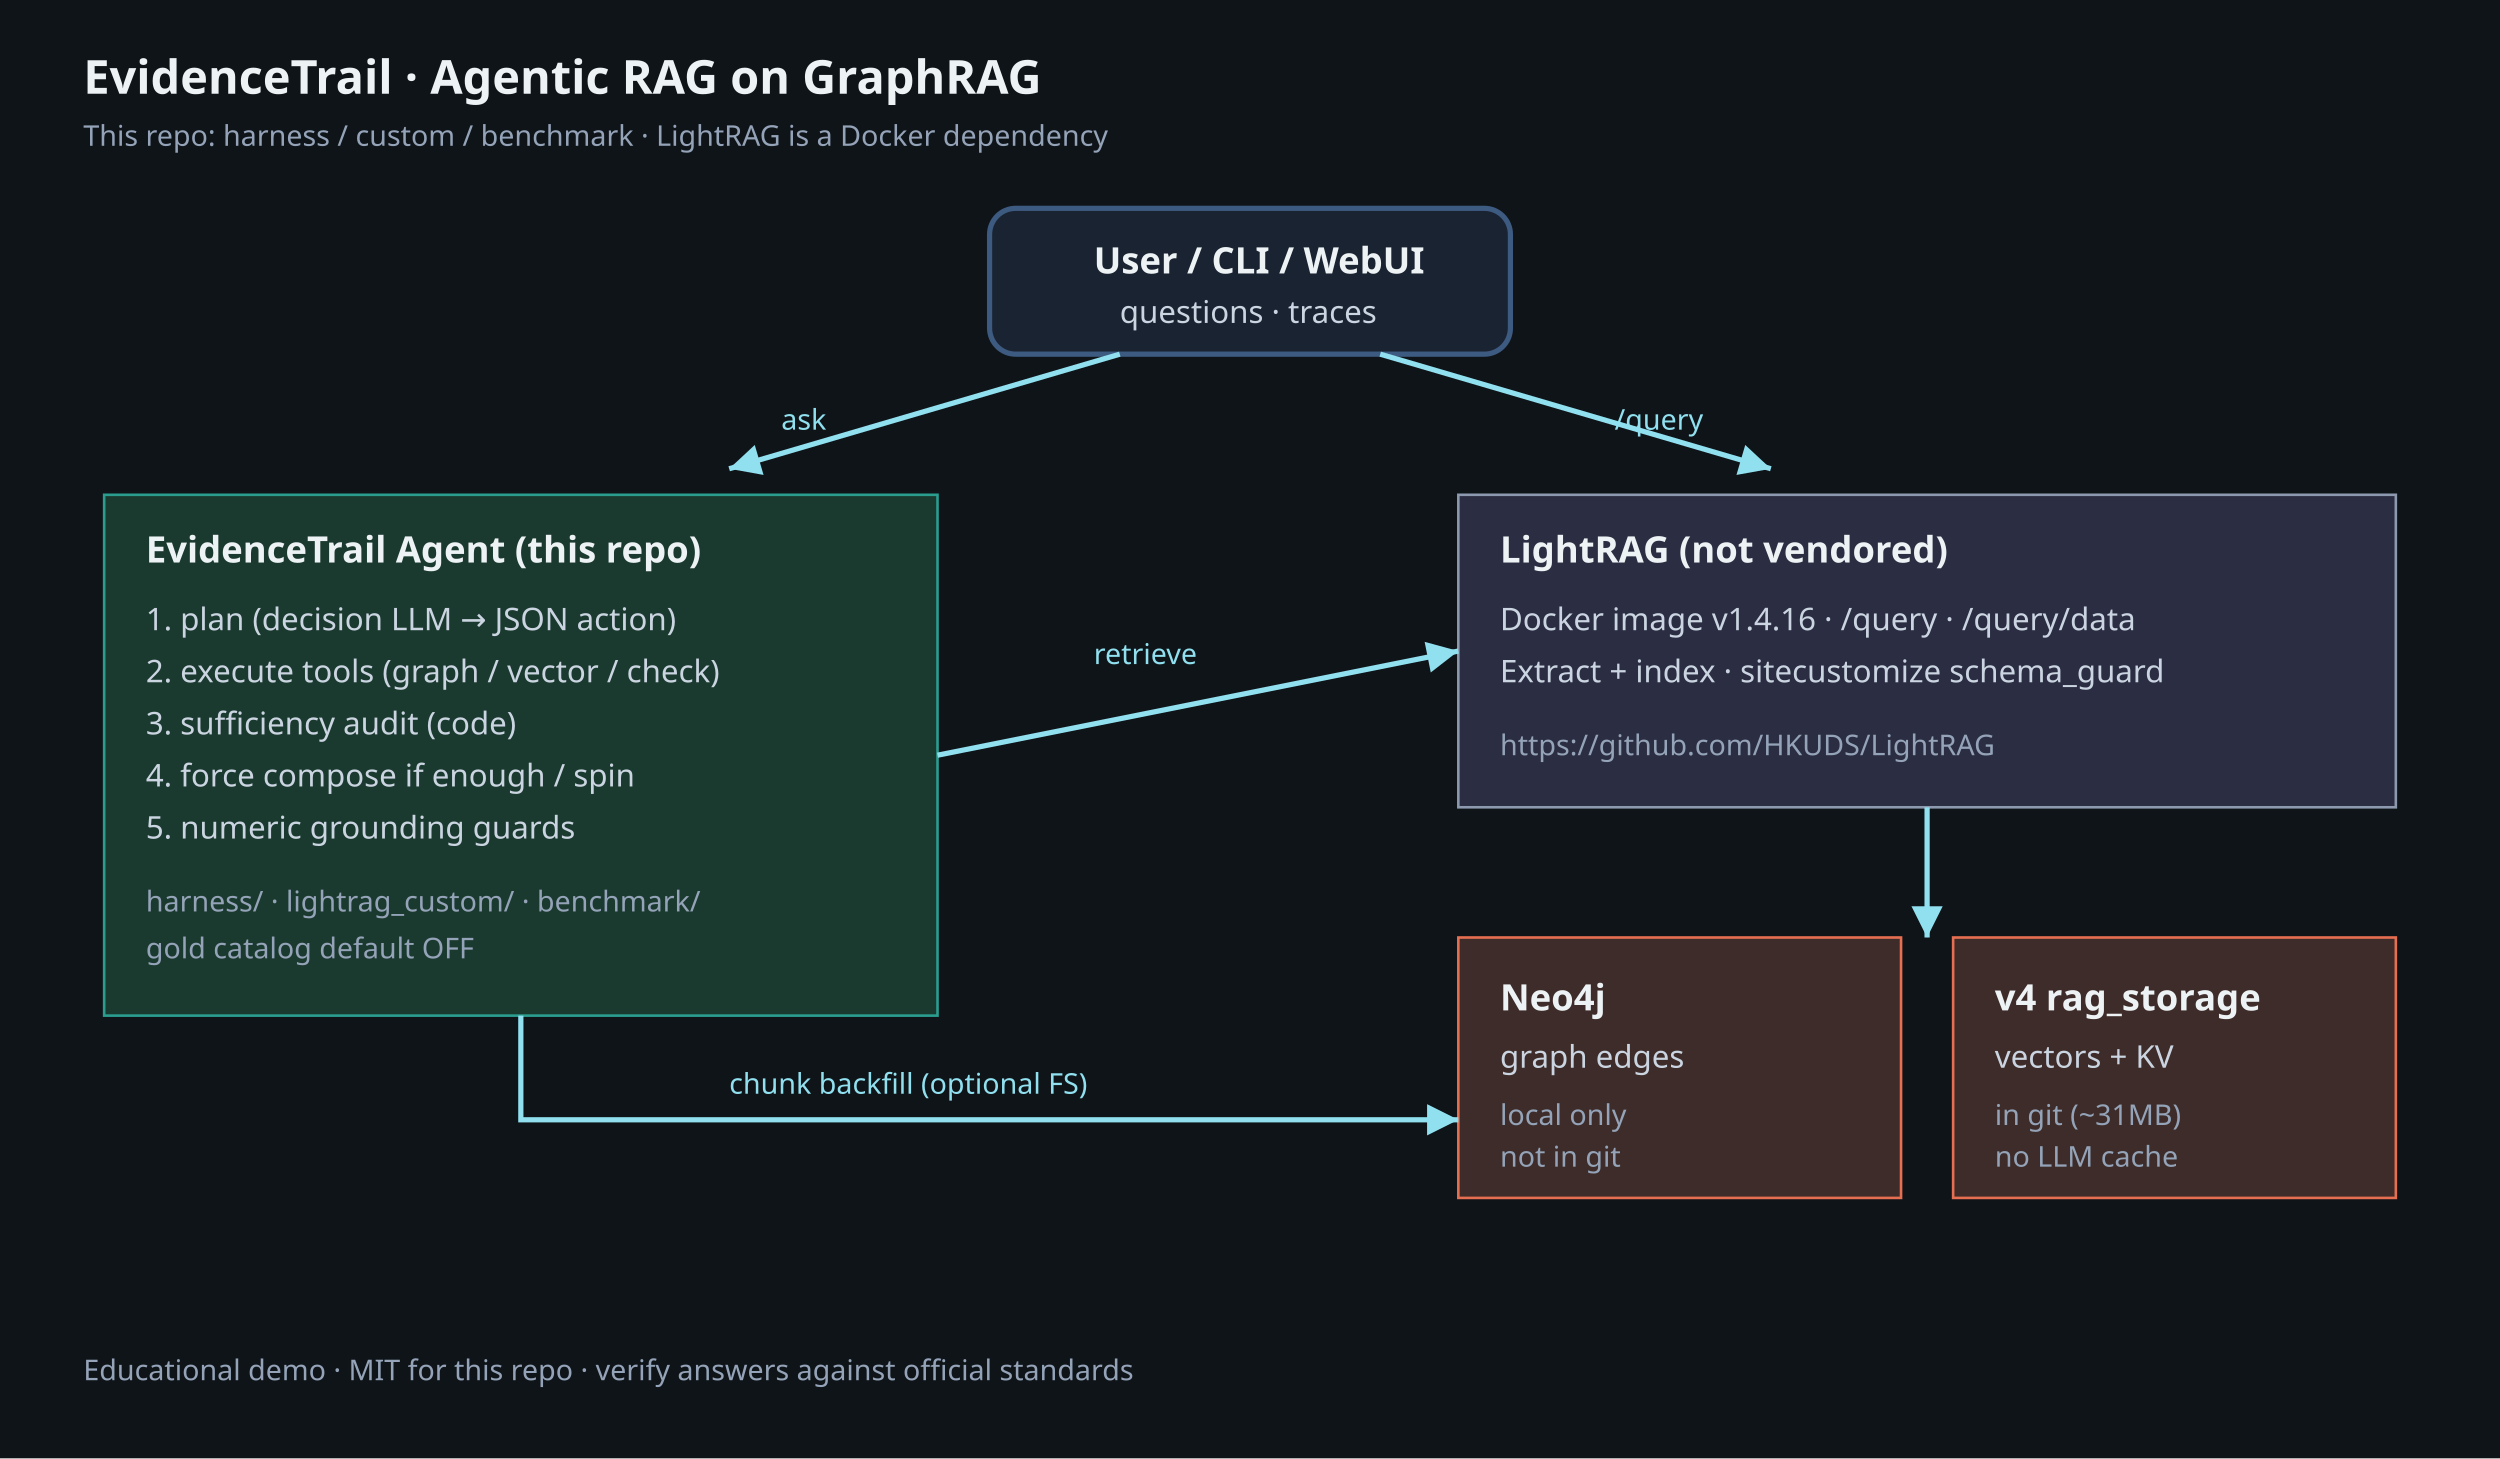
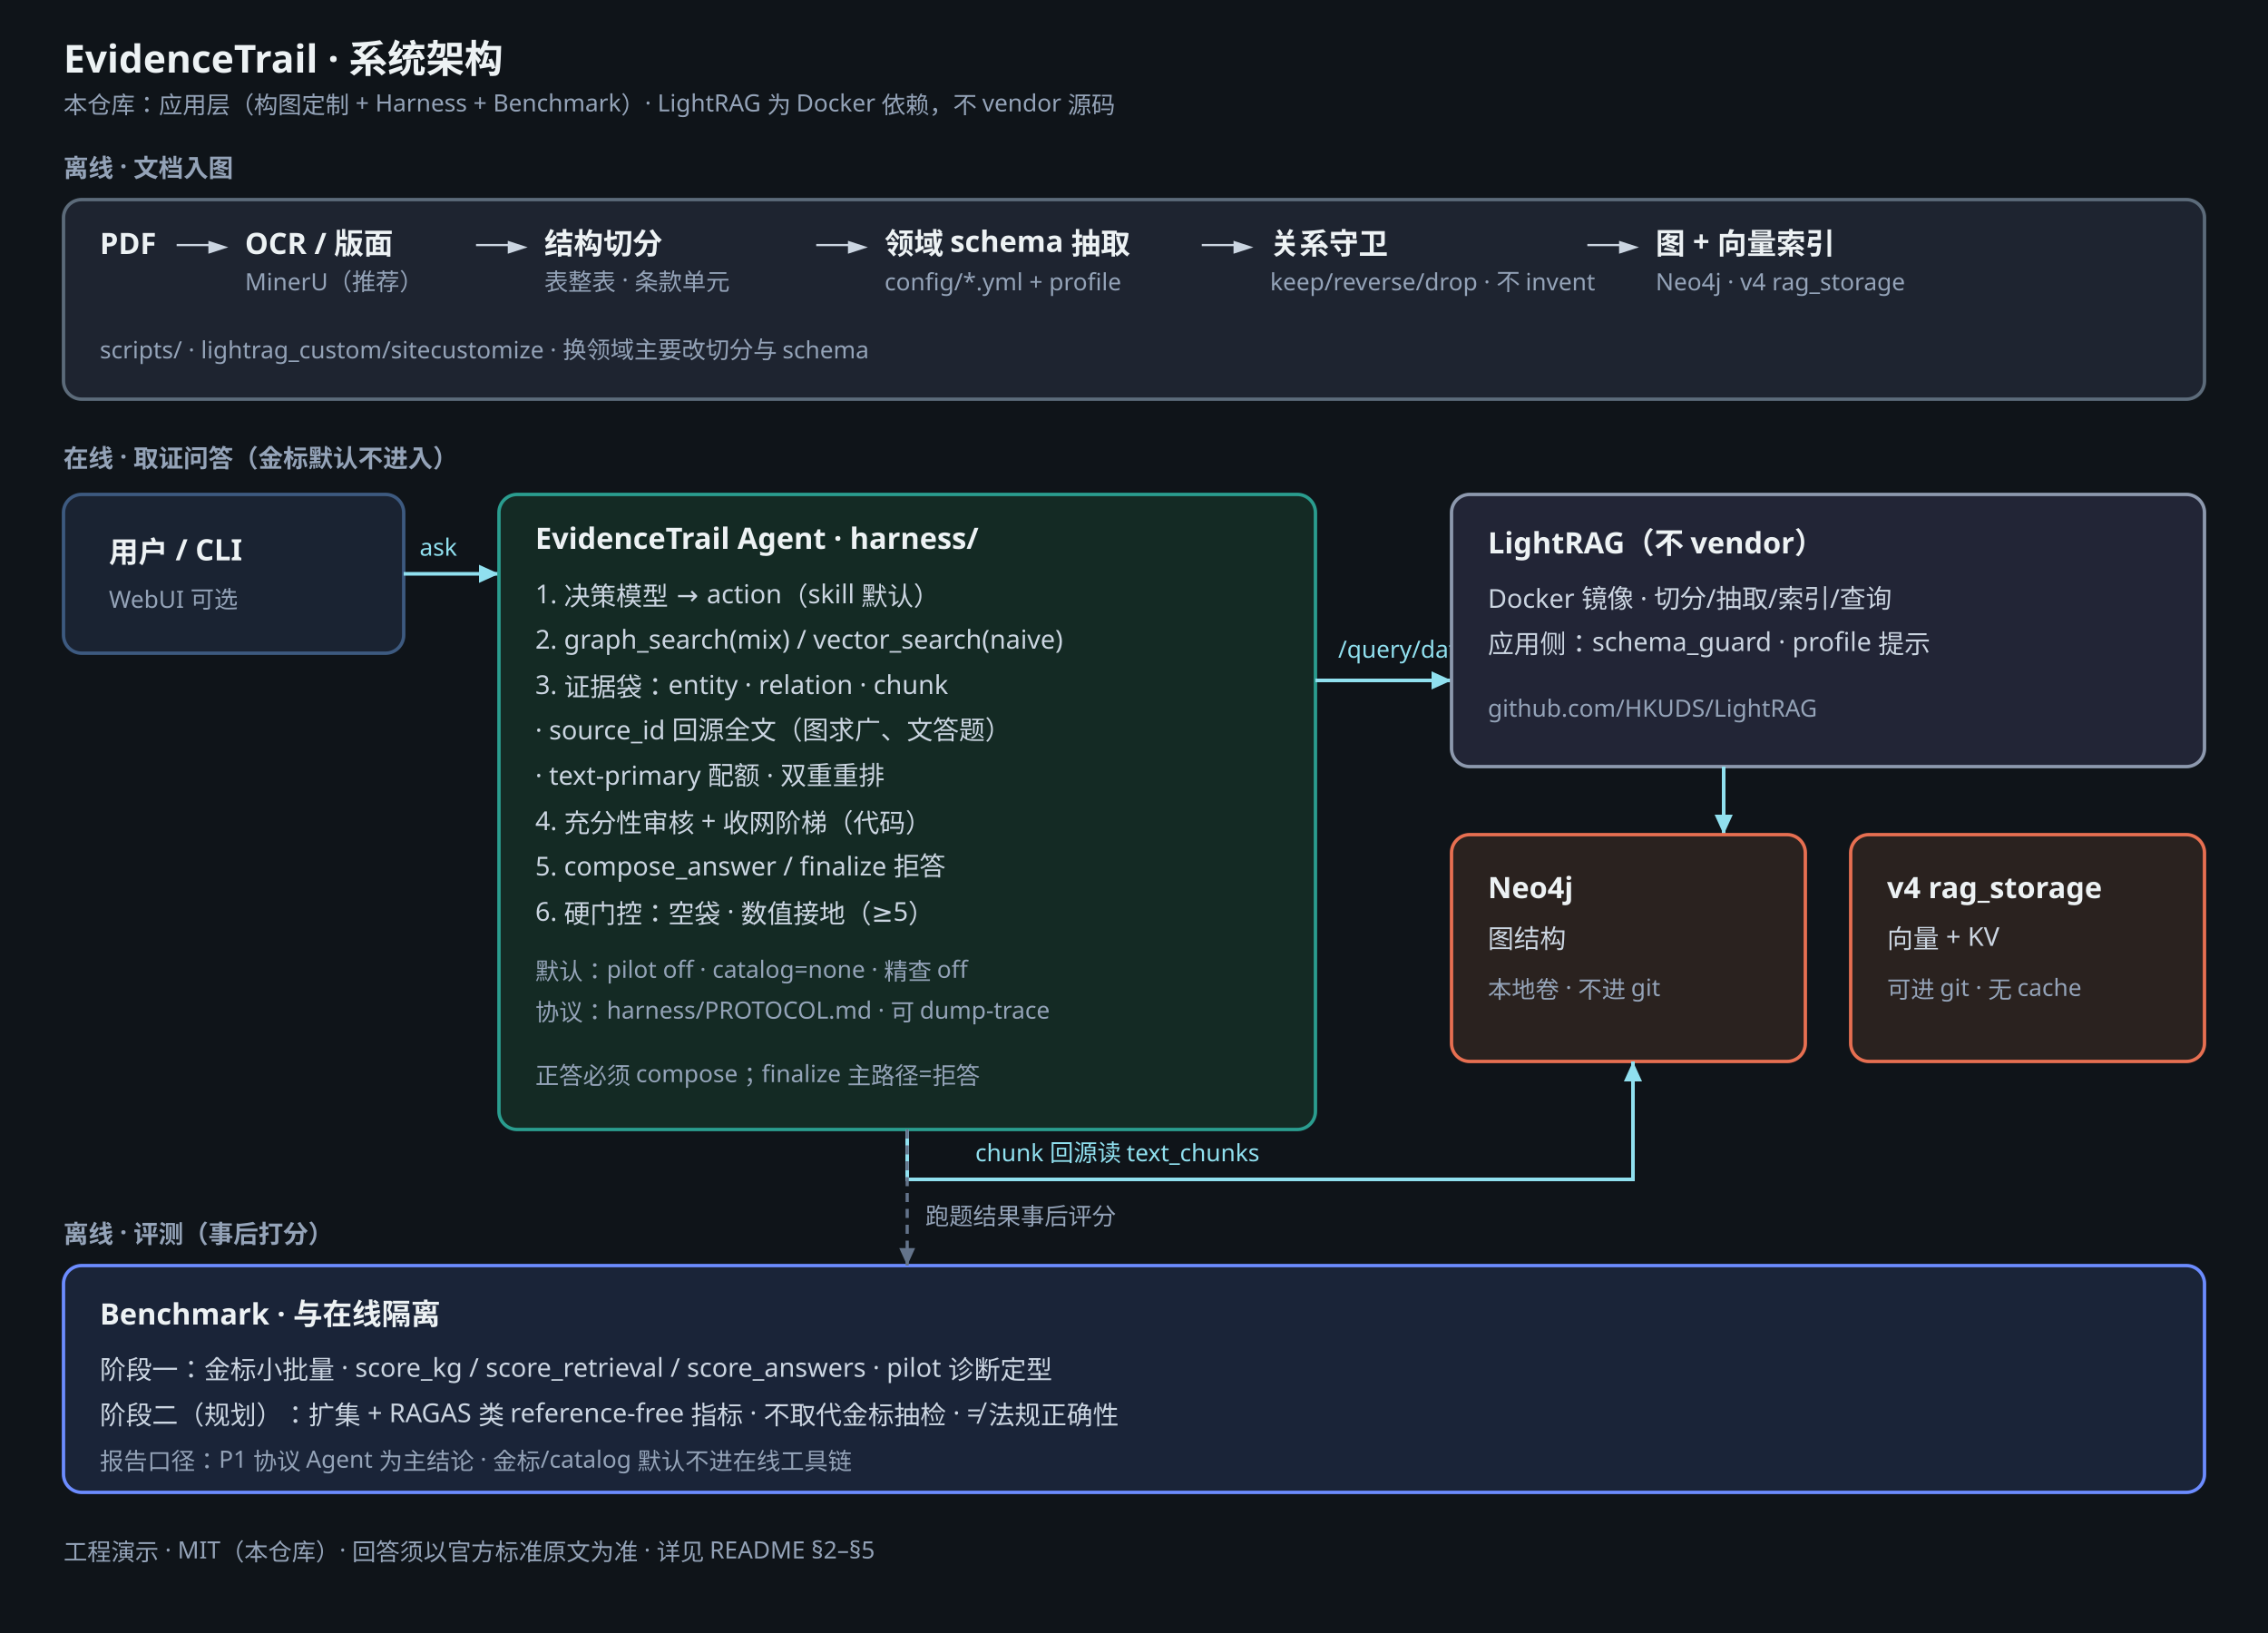
- <svg xmlns="http://www.w3.org/2000/svg" width="960" height="560" viewBox="0 0 960 560" role="img" aria-labelledby="title desc">
+ <svg xmlns="http://www.w3.org/2000/svg" width="1000" height="720" viewBox="0 0 1000 720" role="img" aria-labelledby="title desc">
  <defs>
    <style>
      .bg { fill: #0f1419; }
-       .card { fill: #1a2332; stroke: #3d5a80; stroke-width: 2; rx: 10; }
-       .card-app { fill: #1b3a2f; stroke: #2a9d8f; }
-       .card-dep { fill: #2b2d42; stroke: #8d99ae; }
-       .card-data { fill: #3d2c29; stroke: #e76f51; }
-       .title { fill: #edf2f4; font: 700 18px 'Segoe UI', system-ui, sans-serif; }
-       .h { fill: #edf2f4; font: 600 14px 'Segoe UI', system-ui, sans-serif; }
-       .t { fill: #cbd5e1; font: 12px 'Segoe UI', system-ui, sans-serif; }
-       .small { fill: #94a3b8; font: 11px 'Segoe UI', system-ui, sans-serif; }
-       .arrow { stroke: #90e0ef; stroke-width: 2; fill: none; marker-end: url(#m); }
-       .lbl { fill: #90e0ef; font: 11px 'Segoe UI', system-ui, sans-serif; }
+       .card { fill: #1a2332; stroke: #3d5a80; stroke-width: 1.5; }
+       .card-app { fill: #142a24; stroke: #2a9d8f; stroke-width: 1.5; }
+       .card-dep { fill: #222536; stroke: #8d99ae; stroke-width: 1.5; }
+       .card-data { fill: #2a221f; stroke: #e76f51; stroke-width: 1.5; }
+       .card-eval { fill: #1a2438; stroke: #6c8cff; stroke-width: 1.5; }
+       .card-pipe { fill: #1e2430; stroke: #5c6b7a; stroke-width: 1.5; }
+       .title { fill: #edf2f4; font: 700 17px 'Segoe UI', 'PingFang SC', system-ui, sans-serif; }
+       .sec { fill: #94a3b8; font: 600 11px 'Segoe UI', 'PingFang SC', system-ui, sans-serif; }
+       .h { fill: #edf2f4; font: 600 13px 'Segoe UI', 'PingFang SC', system-ui, sans-serif; }
+       .t { fill: #cbd5e1; font: 11.5px 'Segoe UI', 'PingFang SC', system-ui, sans-serif; }
+       .small { fill: #94a3b8; font: 10.5px 'Segoe UI', 'PingFang SC', system-ui, sans-serif; }
+       .arrow { stroke: #90e0ef; stroke-width: 1.6; fill: none; marker-end: url(#m); }
+       .arrow-dim { stroke: #64748b; stroke-width: 1.4; fill: none; marker-end: url(#md); stroke-dasharray: 4 3; }
+       .lbl { fill: #90e0ef; font: 10.5px 'Segoe UI', 'PingFang SC', system-ui, sans-serif; }
+       .lbl-dim { fill: #94a3b8; font: 10.5px 'Segoe UI', 'PingFang SC', system-ui, sans-serif; }
    </style>
-     <marker id="m" markerWidth="8" markerHeight="8" refX="6" refY="3" orient="auto">
-       <path d="M0,0 L6,3 L0,6 Z" fill="#90e0ef" />
+     <marker id="m" markerWidth="7" markerHeight="7" refX="5.5" refY="2.5" orient="auto">
+       <path d="M0,0 L5.5,2.5 L0,5 Z" fill="#90e0ef" />
+     </marker>
+     <marker id="md" markerWidth="7" markerHeight="7" refX="5.5" refY="2.5" orient="auto">
+       <path d="M0,0 L5.5,2.5 L0,5 Z" fill="#64748b" />
    </marker>
  </defs>
-   <rect class="bg" width="960" height="560" />
-   <text class="title" x="32" y="36">EvidenceTrail · Agentic RAG on GraphRAG</text>
-   <text class="small" x="32" y="56">This repo: harness / custom / benchmark · LightRAG is a Docker dependency</text>
-   <rect class="card" x="380" y="80" width="200" height="56" />
-   <text class="h" x="420" y="105">User / CLI / WebUI</text>
-   <text class="t" x="430" y="124">questions · traces</text>
-   <path class="arrow" d="M430 136 L280 180" />
-   <path class="arrow" d="M530 136 L680 180" />
-   <text class="lbl" x="300" y="165">ask</text>
-   <text class="lbl" x="620" y="165">/query</text>
-   <rect class="card-app" x="40" y="190" width="320" height="200" />
-   <text class="h" x="56" y="216">EvidenceTrail Agent (this repo)</text>
-   <text class="t" x="56" y="242">1. plan (decision LLM → JSON action)</text>
-   <text class="t" x="56" y="262">2. execute tools (graph / vector / check)</text>
-   <text class="t" x="56" y="282">3. sufficiency audit (code)</text>
-   <text class="t" x="56" y="302">4. force compose if enough / spin</text>
-   <text class="t" x="56" y="322">5. numeric grounding guards</text>
-   <text class="small" x="56" y="350">harness/ · lightrag_custom/ · benchmark/</text>
-   <text class="small" x="56" y="368">gold catalog default OFF</text>
-   <rect class="card-dep" x="560" y="190" width="360" height="120" />
-   <text class="h" x="576" y="216">LightRAG (not vendored)</text>
-   <text class="t" x="576" y="242">Docker image v1.4.16 · /query · /query/data</text>
-   <text class="t" x="576" y="262">Extract + index · sitecustomize schema_guard</text>
-   <text class="small" x="576" y="290">https://github.com/HKUDS/LightRAG</text>
-   <path class="arrow" d="M360 290 L560 250" />
-   <text class="lbl" x="420" y="255">retrieve</text>
-   <path class="arrow" d="M740 310 L740 360" />
-   <rect class="card-data" x="560" y="360" width="170" height="100" />
-   <text class="h" x="576" y="388">Neo4j</text>
-   <text class="t" x="576" y="410">graph edges</text>
-   <text class="small" x="576" y="432">local only</text>
-   <text class="small" x="576" y="448">not in git</text>
-   <rect class="card-data" x="750" y="360" width="170" height="100" />
-   <text class="h" x="766" y="388">v4 rag_storage</text>
-   <text class="t" x="766" y="410">vectors + KV</text>
-   <text class="small" x="766" y="432">in git (~31MB)</text>
-   <text class="small" x="766" y="448">no LLM cache</text>
-   <path class="arrow" d="M200 390 L200 430 L560 430" />
-   <text class="lbl" x="280" y="420">chunk backfill (optional FS)</text>
-   <text class="small" x="32" y="530">Educational demo · MIT for this repo · verify answers against official standards</text>
+   <rect class="bg" width="1000" height="720" />
+   <text class="title" x="28" y="32">EvidenceTrail · 系统架构</text>
+   <text class="small" x="28" y="50">本仓库：应用层（构图定制 + Harness + Benchmark）· LightRAG 为 Docker 依赖，不 vendor 源码</text>
+   <text class="sec" x="28" y="78">离线 · 文档入图</text>
+   <rect class="card-pipe" x="28" y="88" width="944" height="88" rx="8" />
+   <text class="h" x="44" y="112">PDF</text>
+   <text class="t" x="78" y="112">──►</text>
+   <text class="h" x="108" y="112">OCR / 版面</text>
+   <text class="small" x="108" y="128">MinerU（推荐）</text>
+   <text class="t" x="210" y="112">──►</text>
+   <text class="h" x="240" y="112">结构切分</text>
+   <text class="small" x="240" y="128">表整表 · 条款单元</text>
+   <text class="t" x="360" y="112">──►</text>
+   <text class="h" x="390" y="112">领域 schema 抽取</text>
+   <text class="small" x="390" y="128">config/*.yml + profile</text>
+   <text class="t" x="530" y="112">──►</text>
+   <text class="h" x="560" y="112">关系守卫</text>
+   <text class="small" x="560" y="128">keep/reverse/drop · 不 invent</text>
+   <text class="t" x="700" y="112">──►</text>
+   <text class="h" x="730" y="112">图 + 向量索引</text>
+   <text class="small" x="730" y="128">Neo4j · v4 rag_storage</text>
+   <text class="small" x="44" y="158">scripts/ · lightrag_custom/sitecustomize · 换领域主要改切分与 schema</text>
+   <text class="sec" x="28" y="206">在线 · 取证问答（金标默认不进入）</text>
+   <rect class="card" x="28" y="218" width="150" height="70" rx="8" />
+   <text class="h" x="48" y="248">用户 / CLI</text>
+   <text class="small" x="48" y="268">WebUI 可选</text>
+   <path class="arrow" d="M178 253 L220 253" />
+   <text class="lbl" x="185" y="245">ask</text>
+   <rect class="card-app" x="220" y="218" width="360" height="280" rx="8" />
+   <text class="h" x="236" y="242">EvidenceTrail Agent · harness/</text>
+   <text class="t" x="236" y="266">1. 决策模型 → action（skill 默认）</text>
+   <text class="t" x="236" y="286">2. graph_search(mix) / vector_search(naive)</text>
+   <text class="t" x="236" y="306">3. 证据袋：entity · relation · chunk</text>
+   <text class="t" x="236" y="326">   · source_id 回源全文（图求广、文答题）</text>
+   <text class="t" x="236" y="346">   · text-primary 配额 · 双重重排</text>
+   <text class="t" x="236" y="366">4. 充分性审核 + 收网阶梯（代码）</text>
+   <text class="t" x="236" y="386">5. compose_answer / finalize 拒答</text>
+   <text class="t" x="236" y="406">6. 硬门控：空袋 · 数值接地（≥5）</text>
+   <text class="small" x="236" y="432">默认：pilot off · catalog=none · 精查 off</text>
+   <text class="small" x="236" y="450">协议：harness/PROTOCOL.md · 可 dump-trace</text>
+   <text class="small" x="236" y="478">正答必须 compose；finalize 主路径=拒答</text>
+   <path class="arrow" d="M580 300 L640 300" />
+   <text class="lbl" x="590" y="290">/query/data</text>
+   <rect class="card-dep" x="640" y="218" width="332" height="120" rx="8" />
+   <text class="h" x="656" y="244">LightRAG（不 vendor）</text>
+   <text class="t" x="656" y="268">Docker 镜像 · 切分/抽取/索引/查询</text>
+   <text class="t" x="656" y="288">应用侧：schema_guard · profile 提示</text>
+   <text class="small" x="656" y="316">github.com/HKUDS/LightRAG</text>
+   <path class="arrow" d="M760 338 L760 368" />
+   <rect class="card-data" x="640" y="368" width="156" height="100" rx="8" />
+   <text class="h" x="656" y="396">Neo4j</text>
+   <text class="t" x="656" y="418">图结构</text>
+   <text class="small" x="656" y="440">本地卷 · 不进 git</text>
+   <rect class="card-data" x="816" y="368" width="156" height="100" rx="8" />
+   <text class="h" x="832" y="396">v4 rag_storage</text>
+   <text class="t" x="832" y="418">向量 + KV</text>
+   <text class="small" x="832" y="440">可进 git · 无 cache</text>
+   <path class="arrow" d="M400 498 L400 520 L720 520 L720 468" />
+   <text class="lbl" x="430" y="512">chunk 回源读 text_chunks</text>
+   <text class="sec" x="28" y="548">离线 · 评测（事后打分）</text>
+   <rect class="card-eval" x="28" y="558" width="944" height="100" rx="8" />
+   <text class="h" x="44" y="584">Benchmark · 与在线隔离</text>
+   <text class="t" x="44" y="608">阶段一：金标小批量 · score_kg / score_retrieval / score_answers · pilot 诊断定型</text>
+   <text class="t" x="44" y="628">阶段二（规划）：扩集 + RAGAS 类 reference-free 指标 · 不取代金标抽检 · ≠ 法规正确性</text>
+   <text class="small" x="44" y="648">报告口径：P1 协议 Agent 为主结论 · 金标/catalog 默认不进在线工具链</text>
+   <path class="arrow-dim" d="M400 498 L400 558" />
+   <text class="lbl-dim" x="408" y="540">跑题结果事后评分</text>
+   <text class="small" x="28" y="688">工程演示 · MIT（本仓库）· 回答须以官方标准原文为准 · 详见 README §2–§5</text>
</svg>
